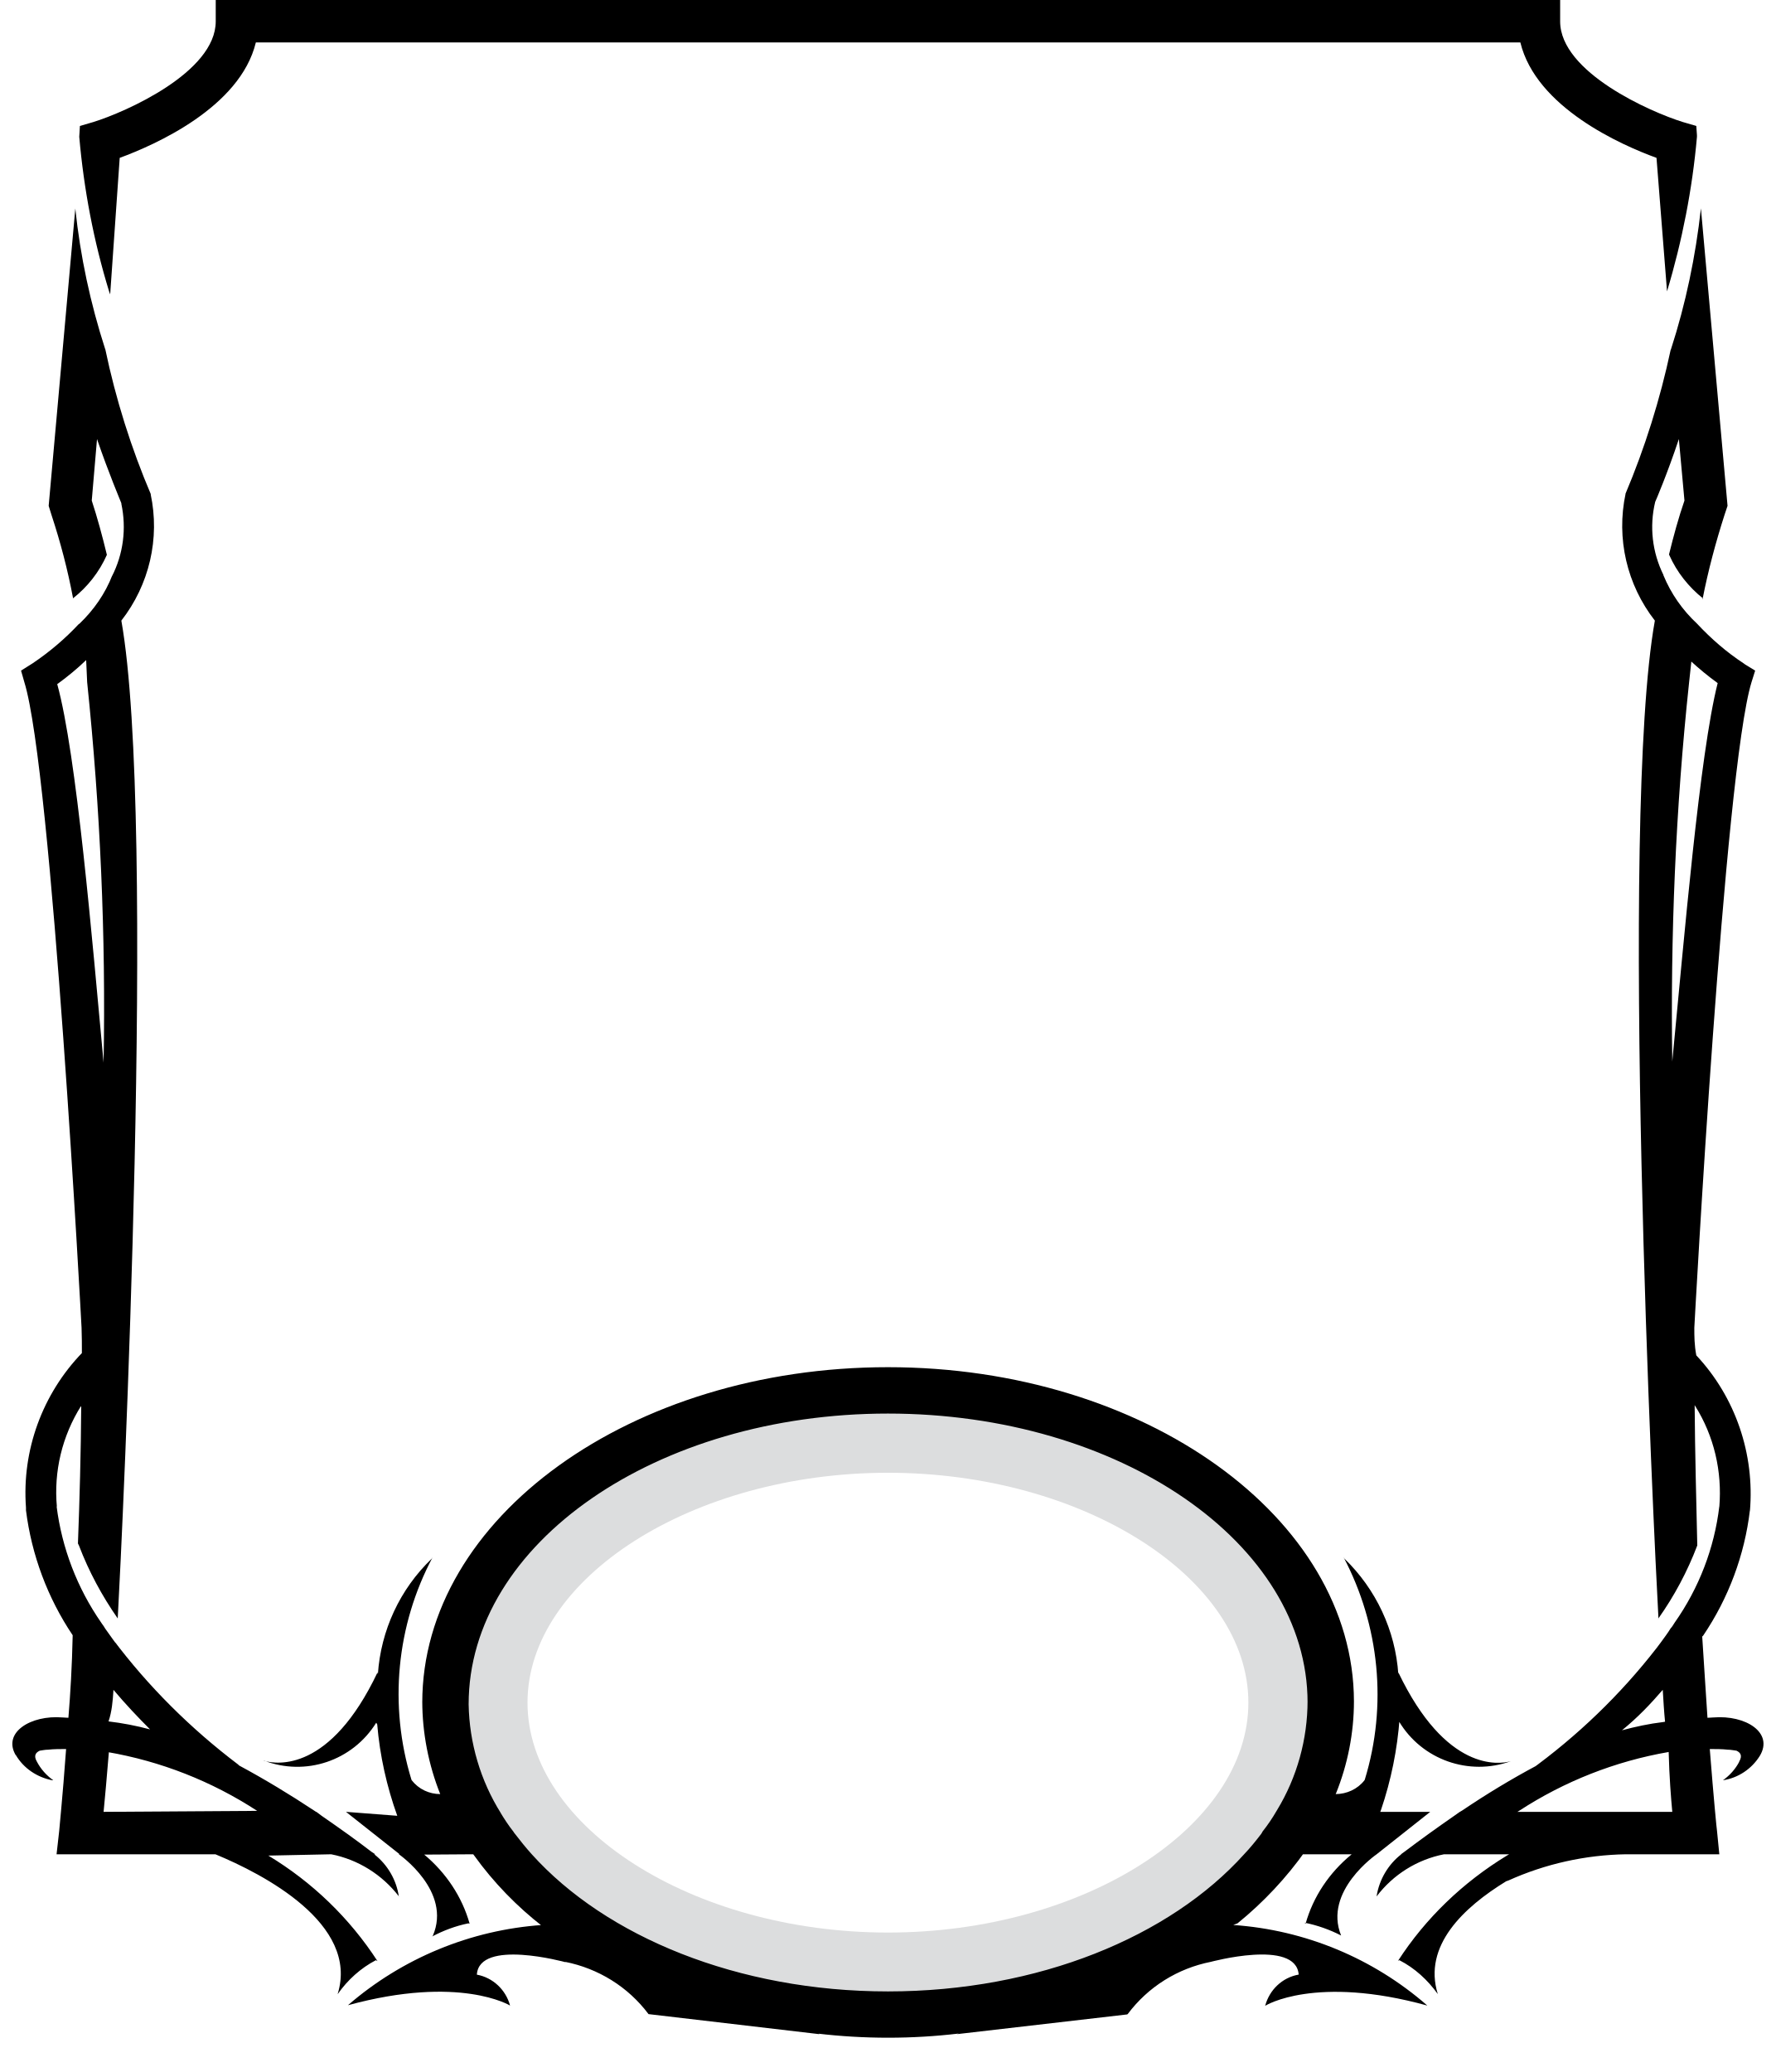
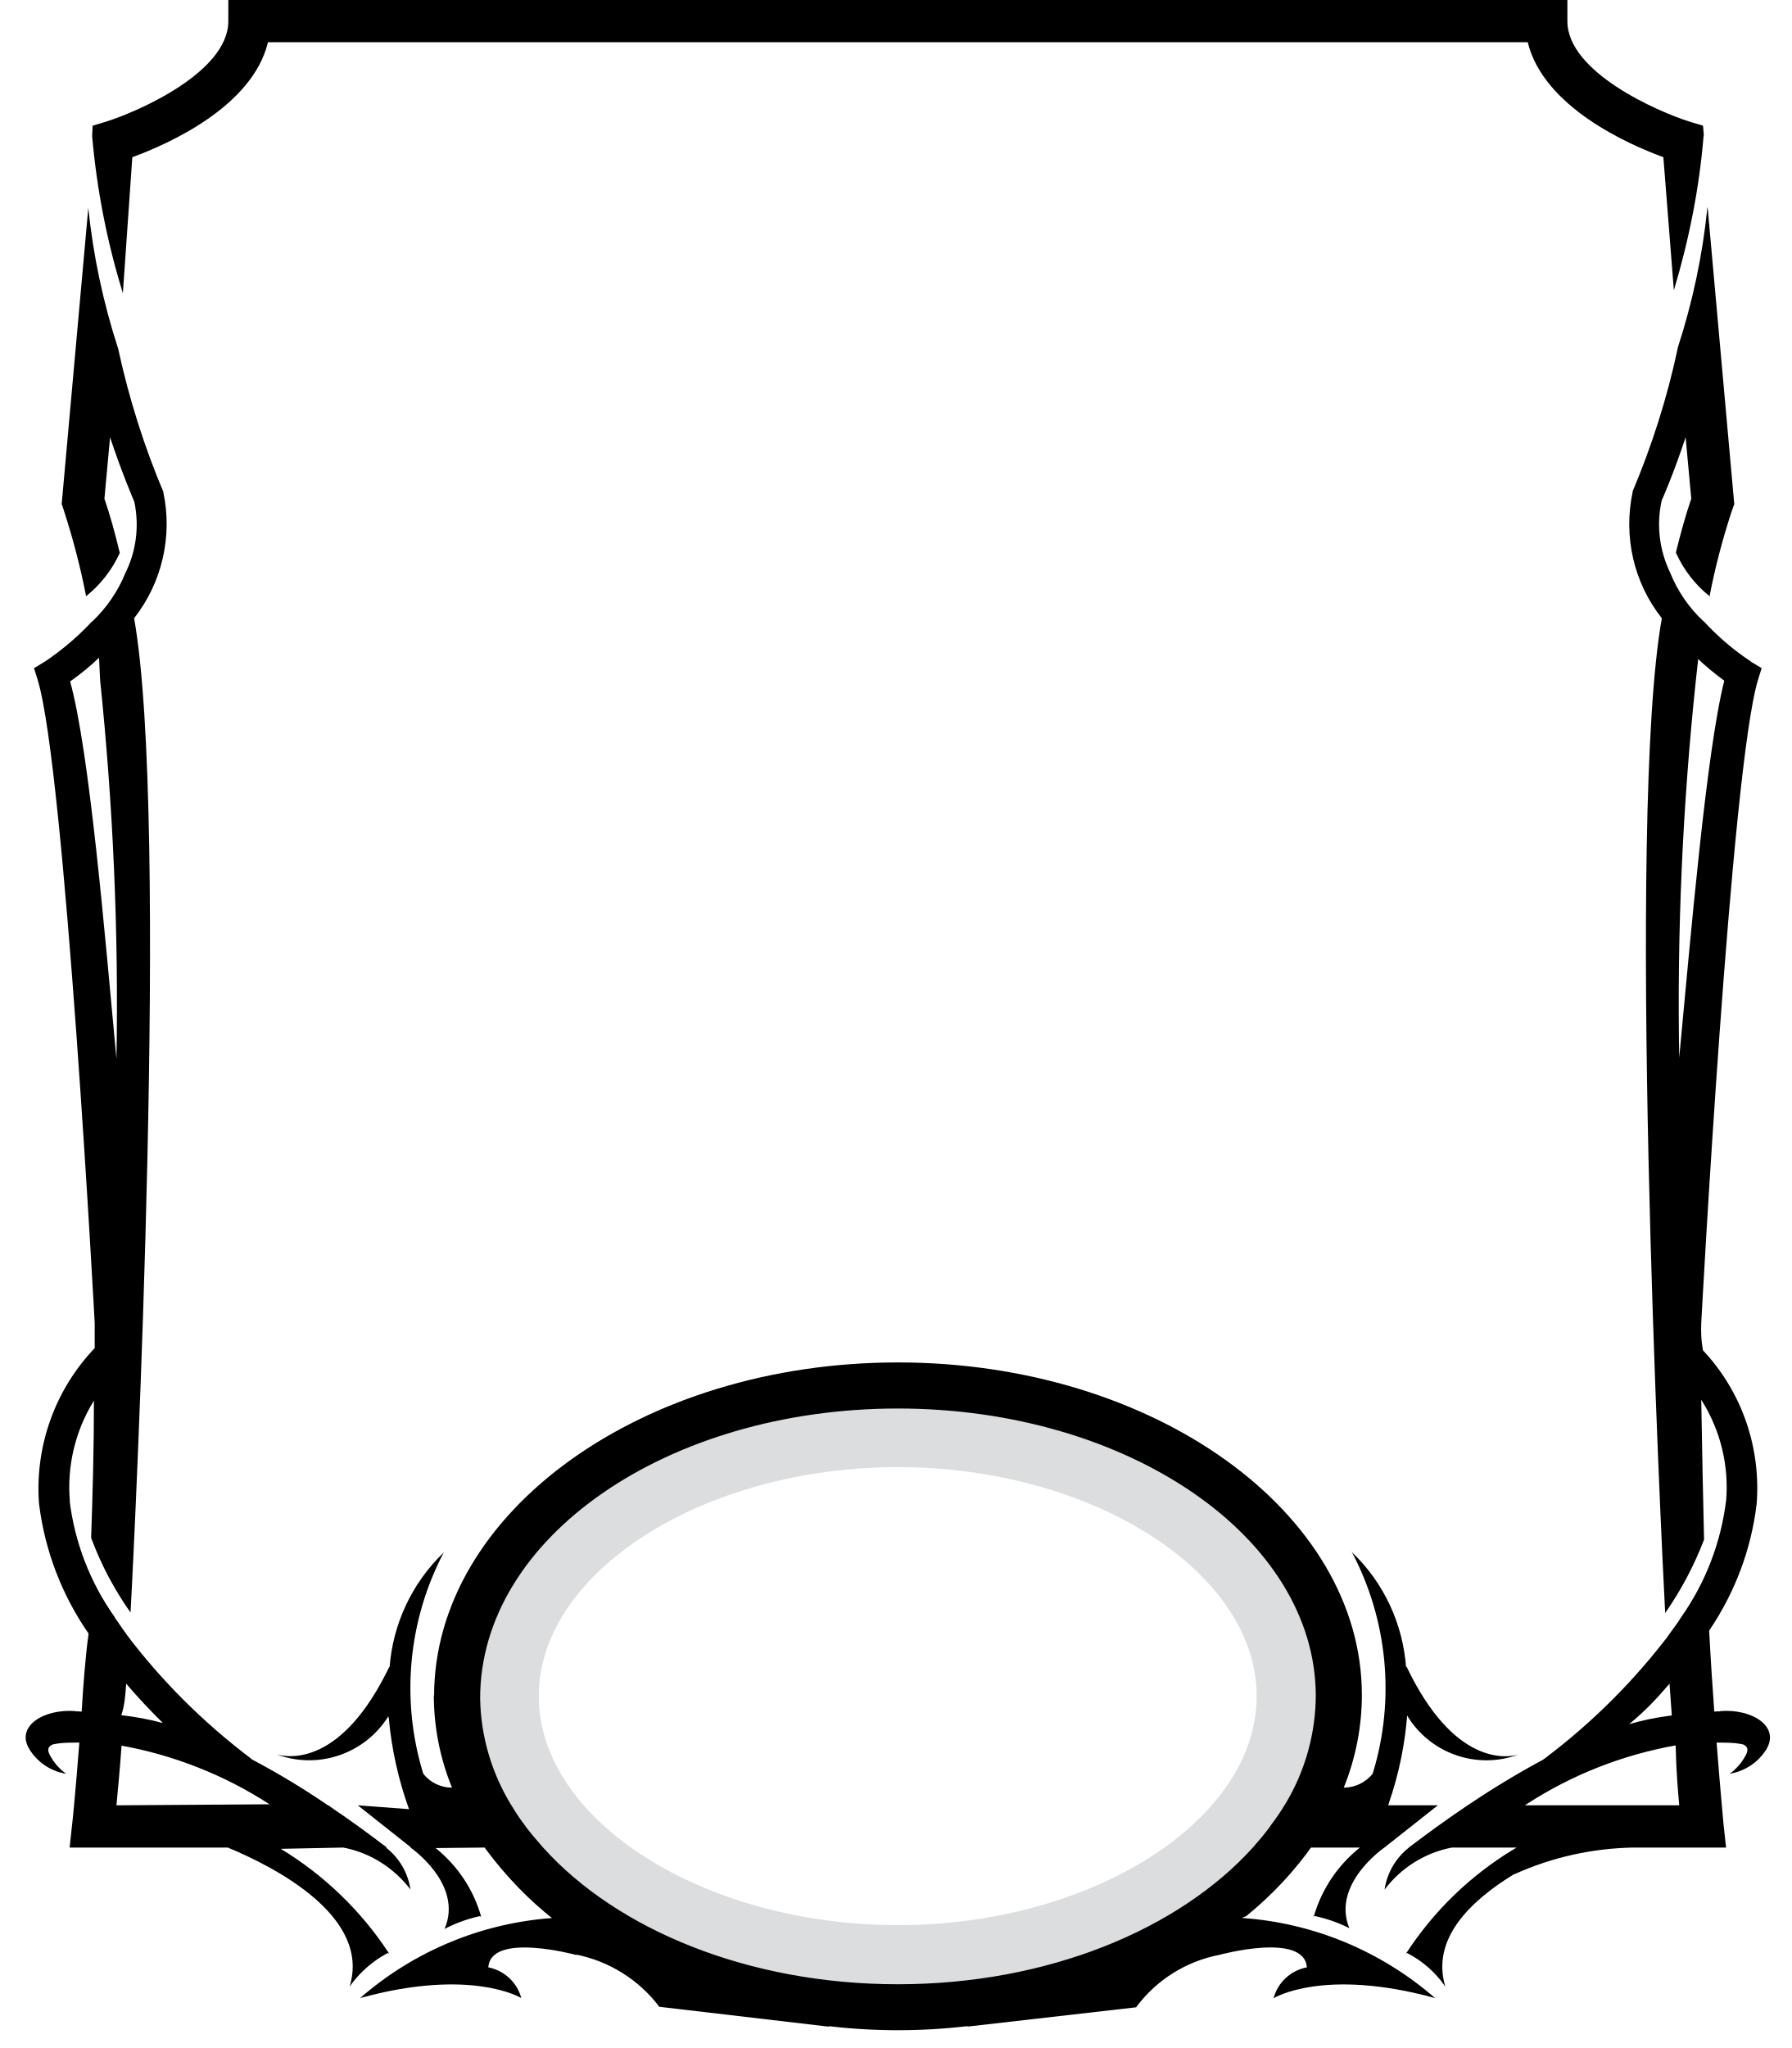
- <svg xmlns="http://www.w3.org/2000/svg" version="1.1" width="54" height="63" xml:space="preserve" id="attrBlock4">
-   <g id="attrBlock4-attrBlock4">
-     <path id="attrBlock4-bezier" stroke="none" fill="rgb(255, 255, 255)" d="M 1.14,20.47 L 1,19.76 C 2.36,26.76 2.92,33.89 2.67,41.02 2.64,41.97 -0.49,45.1 2.89,50.16 L 2.61,55.63 51.4,55.63 51.12,50.16 C 54.49,45.1 51.37,41.97 51.37,41.97 L 51.4,42.67 C 51.03,35.54 51.47,28.4 52.71,21.37 L 51.43,19.41 51.52,19.14 C 51.93,17.89 52.27,16.63 52.54,15.34 L 51.58,3.83 C 48.73,5.01 46.89,0.7 46.89,0.7 L 7.12,0.7 C 7.12,0.7 5.28,5.01 2.43,3.83 L 1.48,15.38 1.47,15.35 C 1.74,16.64 2.08,17.9 2.49,19.15 L 1.14,20.47 Z M 1.14,20.47" />
-     <ellipse id="attrBlock4-oval" stroke="none" fill="rgb(255, 255, 255)" cx="26.98" cy="51.77" rx="12.2" ry="8.25" />
-     <path id="attrBlock4-bezier2" stroke="none" fill="rgb(220, 221, 222)" d="M 27,61.26 C 34.44,61.26 40.46,57.01 40.46,51.77 40.46,46.53 34.44,42.28 27,42.28 19.57,42.28 13.54,46.53 13.54,51.77 13.54,57.01 19.57,61.26 27,61.26 Z M 27,58.76 C 21.06,58.76 16.04,55.55 16.04,51.77 16.04,47.98 21.06,44.78 27,44.78 32.94,44.78 37.96,47.98 37.96,51.77 37.96,55.55 32.94,58.76 27,58.76 Z M 27,58.76" />
-     <path id="attrBlock4-bezier3" stroke="none" fill="rgb(0, 0, 0)" d="M 1.74,20.8 L 1.77,20.78 C 2.07,20.56 2.35,20.33 2.62,20.07 L 2.65,20.74 C 3.05,24.59 3.22,28.45 3.15,32.31 2.8,28.55 2.33,22.94 1.74,20.8 Z M 3.31,53.28 L 3.26,53.27 C 4.89,53.55 6.44,54.16 7.82,55.06 L 3.15,55.09 C 3.19,54.66 3.25,54.04 3.31,53.28 Z M 3.45,51.38 C 3.82,51.82 4.2,52.22 4.56,52.58 L 4.55,52.58 C 4.14,52.47 3.72,52.39 3.3,52.34 3.4,52.05 3.43,51.72 3.45,51.38 Z M 0.48,53.37 L 0.48,53.36 C 0.72,53.77 1.13,54.04 1.59,54.13 L 1.62,54.13 C 1.41,53.98 1.24,53.79 1.12,53.56 1.01,53.37 1.1,53.28 1.21,53.23 1.29,53.22 1.37,53.2 1.46,53.2 L 1.46,53.2 C 1.64,53.18 1.83,53.18 2.01,53.18 1.9,54.7 1.8,55.62 1.8,55.67 L 1.72,56.38 6.55,56.38 C 8,56.98 10.92,58.49 10.27,60.62 L 10.27,60.63 C 10.57,60.2 10.97,59.84 11.43,59.6 L 11.48,59.63 C 10.63,58.32 9.5,57.23 8.16,56.42 L 10.08,56.38 10.07,56.38 C 10.89,56.54 11.62,57 12.13,57.66 L 12.13,57.68 C 12.06,57.17 11.79,56.7 11.38,56.38 L 11.41,56.38 11.29,56.3 C 10.81,55.93 10.3,55.57 9.78,55.21 L 9.62,55.09 9.61,55.09 9.55,55.05 C 8.81,54.56 8.05,54.1 7.27,53.68 L 7.24,53.65 C 5.8,52.56 4.51,51.28 3.43,49.84 L 3.54,49.98 C 3.54,49.98 3.52,49.96 3.5,49.94 3.4,49.8 3.3,49.66 3.2,49.52 3.17,49.47 3.14,49.42 3.1,49.37 L 3.08,49.34 C 2.35,48.29 1.88,47.07 1.72,45.79 L 1.73,45.82 C 1.63,44.74 1.89,43.66 2.47,42.74 2.46,44.19 2.42,45.62 2.37,46.93 L 2.4,46.99 C 2.7,47.78 3.1,48.52 3.58,49.21 3.72,46.69 4.77,24.96 3.69,18.87 L 3.69,18.87 C 4.54,17.78 4.87,16.37 4.58,15.02 L 4.6,15.06 C 3.99,13.63 3.52,12.14 3.2,10.61 L 3.2,10.62 C 2.75,9.23 2.44,7.79 2.29,6.34 L 1.48,15.38 1.52,15.51 1.57,15.67 C 1.84,16.49 2.06,17.33 2.22,18.18 L 2.21,18.2 C 2.66,17.85 3.02,17.39 3.25,16.87 3.11,16.29 2.96,15.74 2.79,15.22 L 2.95,13.35 C 3.31,14.4 3.66,15.22 3.69,15.3 L 3.69,15.32 C 3.85,16.07 3.75,16.85 3.4,17.53 L 3.42,17.48 C 3.2,18.05 2.85,18.55 2.41,18.97 L 2.4,18.97 C 1.98,19.42 1.51,19.82 0.99,20.17 L 0.64,20.39 0.74,20.74 C 1.58,23.44 2.48,40.37 2.48,40.37 2.49,40.63 2.49,40.89 2.49,41.14 L 2.5,41.13 C 1.29,42.38 0.66,44.1 0.79,45.84 L 0.79,45.92 C 0.96,47.28 1.45,48.59 2.21,49.72 2.19,50.67 2.14,51.5 2.08,52.23 2.02,52.23 1.96,52.22 1.9,52.22 L 1.9,52.22 C 0.93,52.14 0.07,52.68 0.48,53.37 Z M 3.35,8.95 L 3.32,8.87 C 2.85,7.34 2.55,5.76 2.41,4.16 L 2.43,3.83 2.84,3.71 C 3.81,3.41 6.56,2.2 6.56,0.65 L 6.56,-0 47.44,-0 47.44,0.65 C 47.44,2.2 50.2,3.41 51.17,3.71 L 51.58,3.83 51.6,4.11 51.6,4.16 C 51.46,5.75 51.15,7.33 50.69,8.86 L 50.37,4.8 C 49.3,4.41 46.71,3.27 46.23,1.29 L 7.78,1.29 C 7.3,3.27 4.7,4.41 3.64,4.8 L 3.35,8.95 Z M 51.43,20.11 L 51.39,20.08 C 51.66,20.33 51.94,20.56 52.23,20.77 51.68,22.94 51.21,28.55 50.85,32.27 L 50.85,32.31 C 50.79,28.45 50.95,24.6 51.36,20.76 M 46.14,55.09 L 46.19,55.06 C 47.57,54.16 49.12,53.55 50.74,53.27 50.76,54.04 50.81,54.66 50.85,55.09 L 46.14,55.09 Z M 50.56,51.38 C 50.58,51.72 50.6,52.05 50.63,52.35 L 50.57,52.36 C 50.15,52.41 49.73,52.5 49.32,52.61 49.8,52.22 50.18,51.82 50.56,51.38 Z M 49.43,15 L 49.43,15.01 C 49.14,16.37 49.47,17.78 50.32,18.87 49.23,24.96 50.29,46.69 50.43,49.22 L 50.42,49.22 C 50.91,48.53 51.31,47.78 51.61,46.99 51.58,45.62 51.54,44.19 51.53,42.72 L 51.54,42.74 C 52.12,43.66 52.37,44.74 52.28,45.82 L 52.28,45.8 C 52.13,47.07 51.66,48.29 50.92,49.34 50.87,49.42 50.84,49.47 50.8,49.51 50.71,49.66 50.6,49.8 50.5,49.94 L 50.47,49.98 50.47,49.98 50.38,50.1 C 49.27,51.53 47.96,52.79 46.49,53.85 L 46.75,53.67 C 45.96,54.09 45.2,54.55 44.46,55.05 L 44.39,55.09 44.22,55.21 C 43.7,55.57 43.2,55.93 42.71,56.3 L 42.6,56.38 42.6,56.38 42.61,56.38 C 42.21,56.69 41.94,57.15 41.86,57.65 L 41.86,57.66 C 42.36,57 43.09,56.54 43.91,56.38 L 45.89,56.38 45.82,56.42 C 44.49,57.23 43.35,58.32 42.51,59.62 L 42.55,59.6 C 43.02,59.84 43.41,60.2 43.72,60.63 43.26,59.16 44.51,57.99 45.8,57.2 L 45.86,57.18 C 46.99,56.67 48.21,56.4 49.44,56.38 L 52.28,56.38 52.21,55.67 C 52.2,55.62 52.11,54.7 51.99,53.18 52.17,53.18 52.36,53.18 52.54,53.2 L 52.54,53.2 C 52.63,53.2 52.71,53.22 52.8,53.23 52.91,53.28 53,53.37 52.88,53.57 L 52.89,53.56 C 52.77,53.79 52.6,53.98 52.39,54.13 L 52.39,54.13 C 52.85,54.06 53.26,53.79 53.51,53.39 53.94,52.68 53.08,52.14 52.1,52.22 L 52.1,52.22 C 52.05,52.22 51.98,52.23 51.92,52.23 51.87,51.5 51.82,50.67 51.76,49.76 L 51.79,49.73 C 52.56,48.59 53.05,47.28 53.21,45.92 L 53.21,45.95 C 53.36,44.21 52.77,42.48 51.58,41.21 51.52,40.89 51.52,40.63 51.52,40.37 51.52,40.37 52.43,23.44 53.26,20.74 L 53.37,20.39 53.06,20.2 53.02,20.17 C 52.5,19.83 52.03,19.42 51.6,18.96 L 51.6,18.96 C 51.16,18.55 50.81,18.05 50.58,17.49 L 50.58,17.48 C 50.24,16.79 50.15,16.01 50.33,15.26 50.35,15.22 50.7,14.4 51.05,13.35 L 51.22,15.22 C 51.04,15.74 50.89,16.29 50.75,16.86 L 50.76,16.88 C 50.99,17.4 51.35,17.85 51.79,18.2 L 51.77,18.22 C 51.94,17.35 52.17,16.49 52.44,15.65 L 52.53,15.38 51.72,6.33 51.72,6.34 C 51.56,7.79 51.26,9.23 50.81,10.62 L 50.8,10.64 C 50.48,12.14 50.02,13.61 49.42,15.03 M 16.17,56.38 L 16.17,56.38 C 15.99,56.18 15.82,55.97 15.66,55.76 15.64,55.74 15.63,55.72 15.61,55.69 L 15.61,55.69 C 15.46,55.5 15.33,55.3 15.21,55.1 L 15.23,55.13 C 14.61,54.14 14.27,52.99 14.25,51.82 14.25,46.92 19.97,42.98 27,42.98 34.04,42.98 39.76,46.92 39.76,51.77 L 39.76,51.71 C 39.76,52.88 39.44,54.04 38.83,55.04 38.68,55.3 38.54,55.5 38.39,55.69 38.38,55.72 38.36,55.74 38.35,55.76 38.19,55.97 38.02,56.18 37.83,56.38 35.58,58.88 31.58,60.55 27,60.55 22.43,60.55 18.42,58.88 16.17,56.38 Z M 39.61,56.38 L 41.1,56.38 41.09,56.39 C 40.42,56.94 39.93,57.67 39.7,58.49 L 39.67,58.46 C 40.06,58.54 40.43,58.67 40.78,58.85 40.23,57.5 41.86,56.38 41.86,56.38 L 43.49,55.09 41.97,55.09 41.99,55.04 C 42.3,54.13 42.49,53.19 42.56,52.23 L 42.54,52.34 C 43.24,53.51 44.67,54.01 45.94,53.55 45.58,53.65 43.97,53.88 42.52,50.85 L 42.52,50.87 42.52,50.91 C 42.43,49.57 41.84,48.32 40.88,47.39 L 40.85,47.34 C 41.95,49.42 42.19,51.86 41.5,54.11 L 41.49,54.13 C 41.28,54.4 40.95,54.55 40.61,54.55 L 40.62,54.54 C 40.98,53.65 41.17,52.69 41.17,51.73 41.16,46.15 34.81,41.57 27,41.57 19.19,41.57 12.84,46.15 12.84,51.77 L 12.84,51.72 C 12.84,52.69 13.03,53.66 13.39,54.56 L 13.39,54.55 C 13.05,54.55 12.73,54.4 12.52,54.13 L 12.51,54.11 C 11.82,51.86 12.05,49.42 13.16,47.34 L 13.13,47.39 C 12.16,48.32 11.58,49.57 11.49,50.91 L 11.48,50.85 C 10.04,53.88 8.43,53.65 8.03,53.54 L 8.02,53.53 C 9.29,54.02 10.72,53.54 11.44,52.38 L 11.47,52.43 C 11.55,53.38 11.76,54.32 12.08,55.21 L 10.52,55.09 12.14,56.37 12.13,56.38 C 12.13,56.38 13.75,57.5 13.16,58.86 L 13.14,58.88 C 13.48,58.7 13.85,58.56 14.24,58.48 L 14.28,58.49 C 14.05,57.67 13.56,56.94 12.9,56.39 L 14.39,56.38 14.42,56.42 C 15.01,57.24 15.72,57.97 16.52,58.59 L 16.49,58.53 C 14.31,58.68 12.23,59.54 10.58,60.97 13.98,60.04 15.51,60.98 15.51,60.98 L 15.51,60.98 C 15.38,60.5 14.99,60.13 14.5,60.04 14.57,58.94 17.19,59.66 17.19,59.66 L 17.2,59.65 17.18,59.65 C 18.19,59.85 19.1,60.41 19.72,61.24 L 24.92,61.85 24.88,61.83 24.84,61.83 C 26.28,62 27.73,62 29.16,61.83 L 29.09,61.85 34.27,61.25 34.29,61.24 C 34.91,60.41 35.81,59.85 36.82,59.65 36.79,59.66 39.41,58.94 39.49,60.04 L 39.48,60.04 C 38.99,60.13 38.6,60.5 38.47,60.99 38.47,60.98 40,60.04 43.4,60.98 L 43.39,60.97 C 41.75,59.54 39.68,58.68 37.5,58.53 L 37.63,58.48 C 38.42,57.84 39.12,57.09 39.7,56.27" />
-   </g>
+ <svg xmlns="http://www.w3.org/2000/svg" version="1.1" width="70" height="80" xml:space="preserve" id="attrBlock4">
+   <path id="attrBlock4-bezier" stroke="none" fill="rgb(255, 255, 255)" d="M 1,25.31 C 1,25.31 3.86,39.71 2.92,52.83 2.92,52.83 -1.08,56.83 3.24,63.31 L 2.88,70.32 65.34,70.32 64.98,63.31 C 69.3,56.83 65.3,52.83 65.3,52.83 64.36,39.71 67.22,25.31 67.22,25.31 L 65.38,23.95 65.49,23.61 C 66.01,22.01 66.45,20.39 66.79,18.75 L 65.57,4.02 C 61.92,5.52 59.56,-0 59.56,-0 L 8.66,-0 C 8.66,-0 6.31,5.52 2.65,4.02 L 1.44,18.8 1.43,18.77 C 1.78,20.41 2.21,22.03 2.73,23.62 L 1,25.31 Z M 1,25.31" transform="translate(0.97, 0.89)" />
+   <ellipse id="attrBlock4-oval" stroke="none" fill="rgb(255, 255, 255)" cx="16.65" cy="10.55" rx="15.65" ry="10.55" transform="translate(18.4, 55.71)" />
+   <path id="attrBlock4-bezier2" stroke="none" fill="rgb(220, 221, 222)" d="M 18.23,24.29 C 27.74,24.29 35.45,18.85 35.45,12.15 35.45,5.44 27.74,-0 18.23,-0 8.71,-0 1,5.44 1,12.15 1,18.85 8.71,24.29 18.23,24.29 Z M 18.23,21.09 C 10.62,21.09 4.2,16.99 4.2,12.15 4.2,7.3 10.62,3.2 18.23,3.2 25.83,3.2 32.25,7.3 32.25,12.15 32.25,16.99 25.83,21.09 18.23,21.09 Z M 18.23,21.09" transform="translate(16.85, 54.11)" />
+   <path id="attrBlock4-bezier3" stroke="none" fill="rgb(0, 0, 0)" d="M 2.74,26.62 L 2.78,26.59 C 3.16,26.32 3.53,26.02 3.87,25.69 L 3.91,26.55 C 4.42,31.47 4.64,36.41 4.55,41.36 4.1,36.55 3.5,29.36 2.74,26.62 Z M 4.75,68.19 L 4.7,68.18 C 6.77,68.55 8.76,69.33 10.53,70.48 L 4.55,70.52 C 4.6,69.96 4.68,69.17 4.75,68.19 Z M 4.93,65.77 C 5.41,66.33 5.9,66.85 6.36,67.3 L 6.34,67.3 C 5.82,67.16 5.28,67.06 4.74,67 4.87,66.62 4.9,66.2 4.93,65.77 Z M 1.14,68.31 L 1.13,68.3 C 1.44,68.82 1.96,69.18 2.55,69.28 L 2.59,69.29 C 2.32,69.1 2.1,68.85 1.95,68.56 1.81,68.31 1.92,68.2 2.07,68.14 2.17,68.12 2.28,68.1 2.39,68.09 L 2.39,68.09 C 2.62,68.07 2.86,68.07 3.1,68.07 2.95,70.01 2.83,71.19 2.82,71.25 L 2.72,72.17 8.9,72.17 C 10.76,72.94 14.5,74.87 13.66,77.6 L 13.66,77.6 C 14.05,77.05 14.56,76.6 15.15,76.29 L 15.21,76.32 C 14.12,74.65 12.67,73.25 10.97,72.22 L 13.42,72.17 13.41,72.17 C 14.46,72.37 15.39,72.96 16.04,73.81 L 16.04,73.83 C 15.95,73.18 15.61,72.58 15.08,72.17 L 15.12,72.17 14.97,72.06 C 14.35,71.59 13.71,71.12 13.04,70.67 L 12.83,70.52 12.81,70.52 12.74,70.47 C 11.8,69.83 10.83,69.25 9.83,68.72 L 9.79,68.68 C 7.94,67.28 6.29,65.64 4.9,63.79 L 5.05,63.98 C 5.05,63.98 5.03,63.96 5,63.92 4.87,63.74 4.74,63.56 4.62,63.38 4.58,63.32 4.53,63.26 4.49,63.19 L 4.47,63.15 C 3.52,61.81 2.92,60.25 2.72,58.62 L 2.73,58.65 C 2.61,57.27 2.94,55.89 3.67,54.71 3.67,56.57 3.62,58.39 3.56,60.07 L 3.59,60.15 C 3.97,61.16 4.48,62.11 5.1,62.99 5.28,59.77 6.63,31.95 5.24,24.15 L 5.24,24.15 C 6.33,22.76 6.75,20.95 6.38,19.22 L 6.41,19.28 C 5.63,17.44 5.03,15.54 4.61,13.59 L 4.61,13.6 C 4.03,11.81 3.64,9.98 3.45,8.12 L 2.41,19.69 2.47,19.86 2.53,20.05 C 2.87,21.11 3.15,22.19 3.36,23.27 L 3.35,23.3 C 3.92,22.85 4.38,22.26 4.68,21.6 4.5,20.85 4.31,20.15 4.08,19.48 L 4.3,17.08 C 4.75,18.44 5.2,19.49 5.24,19.58 L 5.25,19.61 C 5.45,20.57 5.32,21.57 4.87,22.44 L 4.9,22.38 C 4.61,23.1 4.16,23.75 3.6,24.28 L 3.59,24.28 C 3.05,24.86 2.45,25.37 1.79,25.82 L 1.33,26.1 1.47,26.55 C 2.54,30.01 3.7,51.68 3.7,51.68 3.7,52.01 3.7,52.34 3.7,52.66 L 3.72,52.64 C 2.17,54.25 1.37,56.45 1.52,58.68 L 1.53,58.78 C 1.76,60.59 2.42,62.31 3.46,63.81 3.32,64.86 3.25,65.92 3.19,66.86 3.11,66.85 3.03,66.85 2.95,66.85 L 2.95,66.84 C 1.7,66.74 0.61,67.44 1.14,68.31 Z M 4.8,11.46 L 4.77,11.35 C 4.17,9.39 3.78,7.37 3.6,5.32 L 3.62,4.91 4.15,4.75 C 5.39,4.36 8.92,2.82 8.92,0.83 L 8.92,-0 61.24,-0 61.24,0.83 C 61.24,2.82 64.77,4.36 66.01,4.75 L 66.54,4.91 66.57,5.27 66.56,5.33 C 66.39,7.37 65.99,9.38 65.4,11.34 L 64.99,6.14 C 63.62,5.64 60.31,4.18 59.69,1.65 L 10.47,1.65 C 9.86,4.18 6.54,5.64 5.17,6.14 L 4.8,11.46 Z M 66.35,25.75 L 66.3,25.7 C 66.64,26.02 67,26.32 67.37,26.59 66.67,29.36 66.06,36.55 65.61,41.31 L 65.61,41.36 C 65.52,36.42 65.74,31.48 66.26,26.57 M 59.58,70.52 L 59.64,70.48 C 61.41,69.33 63.39,68.55 65.47,68.18 65.49,69.17 65.56,69.96 65.61,70.52 L 59.58,70.52 Z M 65.23,65.77 C 65.26,66.2 65.29,66.62 65.32,67.01 L 65.24,67.02 C 64.7,67.09 64.17,67.2 63.65,67.35 64.27,66.85 64.75,66.33 65.23,65.77 Z M 63.79,19.2 L 63.79,19.22 C 63.42,20.95 63.83,22.76 64.93,24.15 63.54,31.95 64.89,59.77 65.06,63 L 65.06,63.01 C 65.68,62.12 66.19,61.16 66.58,60.14 66.54,58.39 66.5,56.57 66.47,54.68 L 66.49,54.71 C 67.23,55.89 67.56,57.27 67.44,58.65 L 67.44,58.62 C 67.24,60.25 66.64,61.81 65.7,63.15 65.63,63.26 65.59,63.32 65.55,63.38 65.42,63.56 65.29,63.74 65.16,63.92 65.14,63.96 65.12,63.98 65.12,63.98 L 65.12,63.98 65,64.13 C 63.58,65.95 61.9,67.57 60.03,68.93 L 60.36,68.7 C 59.35,69.24 58.37,69.83 57.42,70.47 L 57.34,70.52 57.12,70.67 C 56.46,71.12 55.81,71.59 55.19,72.06 L 55.04,72.17 55.05,72.17 55.05,72.17 C 54.54,72.57 54.2,73.15 54.1,73.79 L 54.1,73.81 C 54.74,72.96 55.68,72.37 56.73,72.17 L 59.26,72.17 59.17,72.22 C 57.46,73.25 56.01,74.65 54.93,76.32 L 54.98,76.29 C 55.58,76.6 56.09,77.05 56.47,77.6 55.9,75.72 57.49,74.23 59.14,73.22 L 59.22,73.19 C 60.67,72.54 62.23,72.2 63.81,72.17 L 67.44,72.17 67.34,71.25 C 67.34,71.19 67.22,70.02 67.07,68.07 67.3,68.07 67.54,68.07 67.77,68.09 L 67.78,68.09 C 67.89,68.1 67.99,68.12 68.1,68.14 68.24,68.2 68.35,68.31 68.21,68.56 L 68.21,68.56 C 68.06,68.85 67.84,69.1 67.58,69.29 L 67.57,69.29 C 68.17,69.19 68.69,68.85 69.01,68.34 69.56,67.44 68.46,66.74 67.21,66.84 L 67.21,66.85 C 67.14,66.85 67.05,66.85 66.98,66.86 66.91,65.92 66.84,64.86 66.78,63.7 L 66.81,63.65 C 67.79,62.19 68.42,60.52 68.63,58.78 L 68.63,58.81 C 68.82,56.58 68.07,54.38 66.54,52.75 66.46,52.34 66.46,52.01 66.47,51.68 66.47,51.68 67.63,30.01 68.69,26.55 L 68.83,26.1 68.43,25.86 68.38,25.82 C 67.72,25.38 67.11,24.86 66.57,24.27 L 66.56,24.27 C 66,23.75 65.55,23.1 65.26,22.38 L 65.26,22.38 C 64.83,21.49 64.71,20.49 64.93,19.53 64.96,19.49 65.41,18.44 65.86,17.08 L 66.08,19.48 C 65.85,20.15 65.66,20.85 65.48,21.58 L 65.49,21.61 C 65.79,22.27 66.24,22.85 66.81,23.3 L 66.79,23.32 C 67,22.21 67.29,21.11 67.64,20.03 L 67.76,19.69 66.72,8.1 66.71,8.11 C 66.52,9.98 66.13,11.81 65.55,13.59 L 65.55,13.61 C 65.14,15.54 64.54,17.42 63.77,19.24 M 21.22,72.17 L 21.22,72.17 C 20.99,71.91 20.77,71.65 20.56,71.38 20.54,71.35 20.52,71.32 20.5,71.29 L 20.49,71.28 C 20.31,71.04 20.14,70.79 19.99,70.53 L 20.01,70.57 C 19.22,69.3 18.78,67.83 18.76,66.34 18.76,60.06 26.08,55.02 35.08,55.02 44.08,55.02 51.41,60.06 51.41,66.26 L 51.41,66.19 C 51.41,67.69 51,69.17 50.23,70.45 50.03,70.78 49.85,71.04 49.66,71.29 49.64,71.32 49.62,71.35 49.6,71.38 49.4,71.65 49.18,71.91 48.95,72.17 46.06,75.37 40.93,77.51 35.08,77.51 29.23,77.51 24.1,75.37 21.22,72.17 Z M 51.22,72.17 L 53.13,72.17 53.11,72.19 C 52.25,72.88 51.63,73.82 51.33,74.87 L 51.3,74.83 C 51.79,74.93 52.27,75.09 52.72,75.32 52.01,73.59 54.09,72.17 54.09,72.17 L 56.18,70.52 54.24,70.52 54.26,70.45 C 54.66,69.29 54.91,68.08 54.99,66.86 L 54.97,67 C 55.86,68.49 57.69,69.14 59.32,68.54 58.86,68.67 56.8,68.97 54.95,65.09 L 54.94,65.11 54.94,65.16 C 54.82,63.45 54.08,61.84 52.84,60.65 L 52.8,60.59 C 54.22,63.26 54.52,66.38 53.64,69.26 L 53.63,69.29 C 53.35,69.63 52.94,69.83 52.5,69.83 L 52.51,69.81 C 52.97,68.67 53.21,67.44 53.21,66.21 53.21,59.07 45.08,53.22 35.08,53.22 25.09,53.22 16.96,59.07 16.96,66.26 L 16.95,66.2 C 16.95,67.45 17.19,68.68 17.66,69.83 L 17.66,69.83 C 17.22,69.83 16.81,69.63 16.54,69.29 L 16.53,69.26 C 15.65,66.38 15.95,63.26 17.36,60.6 L 17.32,60.66 C 16.09,61.85 15.34,63.45 15.22,65.16 L 15.22,65.09 C 13.36,68.97 11.31,68.67 10.8,68.53 L 10.78,68.52 C 12.4,69.14 14.24,68.53 15.17,67.05 L 15.19,67.11 C 15.3,68.33 15.57,69.53 15.98,70.67 L 13.98,70.52 16.05,72.16 16.04,72.17 C 16.04,72.17 18.12,73.6 17.37,75.35 L 17.33,75.37 C 17.78,75.13 18.25,74.96 18.74,74.85 L 18.8,74.87 C 18.5,73.81 17.88,72.88 17.02,72.19 L 18.94,72.17 18.97,72.22 C 19.74,73.26 20.64,74.2 21.66,75 L 21.62,74.92 C 18.83,75.11 16.18,76.21 14.07,78.05 18.42,76.85 20.37,78.05 20.37,78.05 L 20.37,78.06 C 20.21,77.44 19.7,76.97 19.08,76.85 19.17,75.45 22.53,76.37 22.53,76.37 L 22.53,76.36 22.51,76.35 C 23.8,76.61 24.96,77.33 25.76,78.39 L 32.41,79.17 32.36,79.14 32.32,79.14 C 34.15,79.36 36.01,79.36 37.85,79.14 L 37.75,79.17 44.39,78.41 44.41,78.38 C 45.2,77.33 46.35,76.61 47.65,76.36 47.61,76.37 50.96,75.45 51.06,76.85 L 51.06,76.85 C 50.43,76.97 49.92,77.44 49.76,78.06 49.76,78.05 51.71,76.85 56.07,78.05 L 56.06,78.04 C 53.95,76.21 51.31,75.11 48.52,74.92 L 48.69,74.85 C 49.7,74.03 50.59,73.08 51.33,72.02" transform="" />
</svg>
